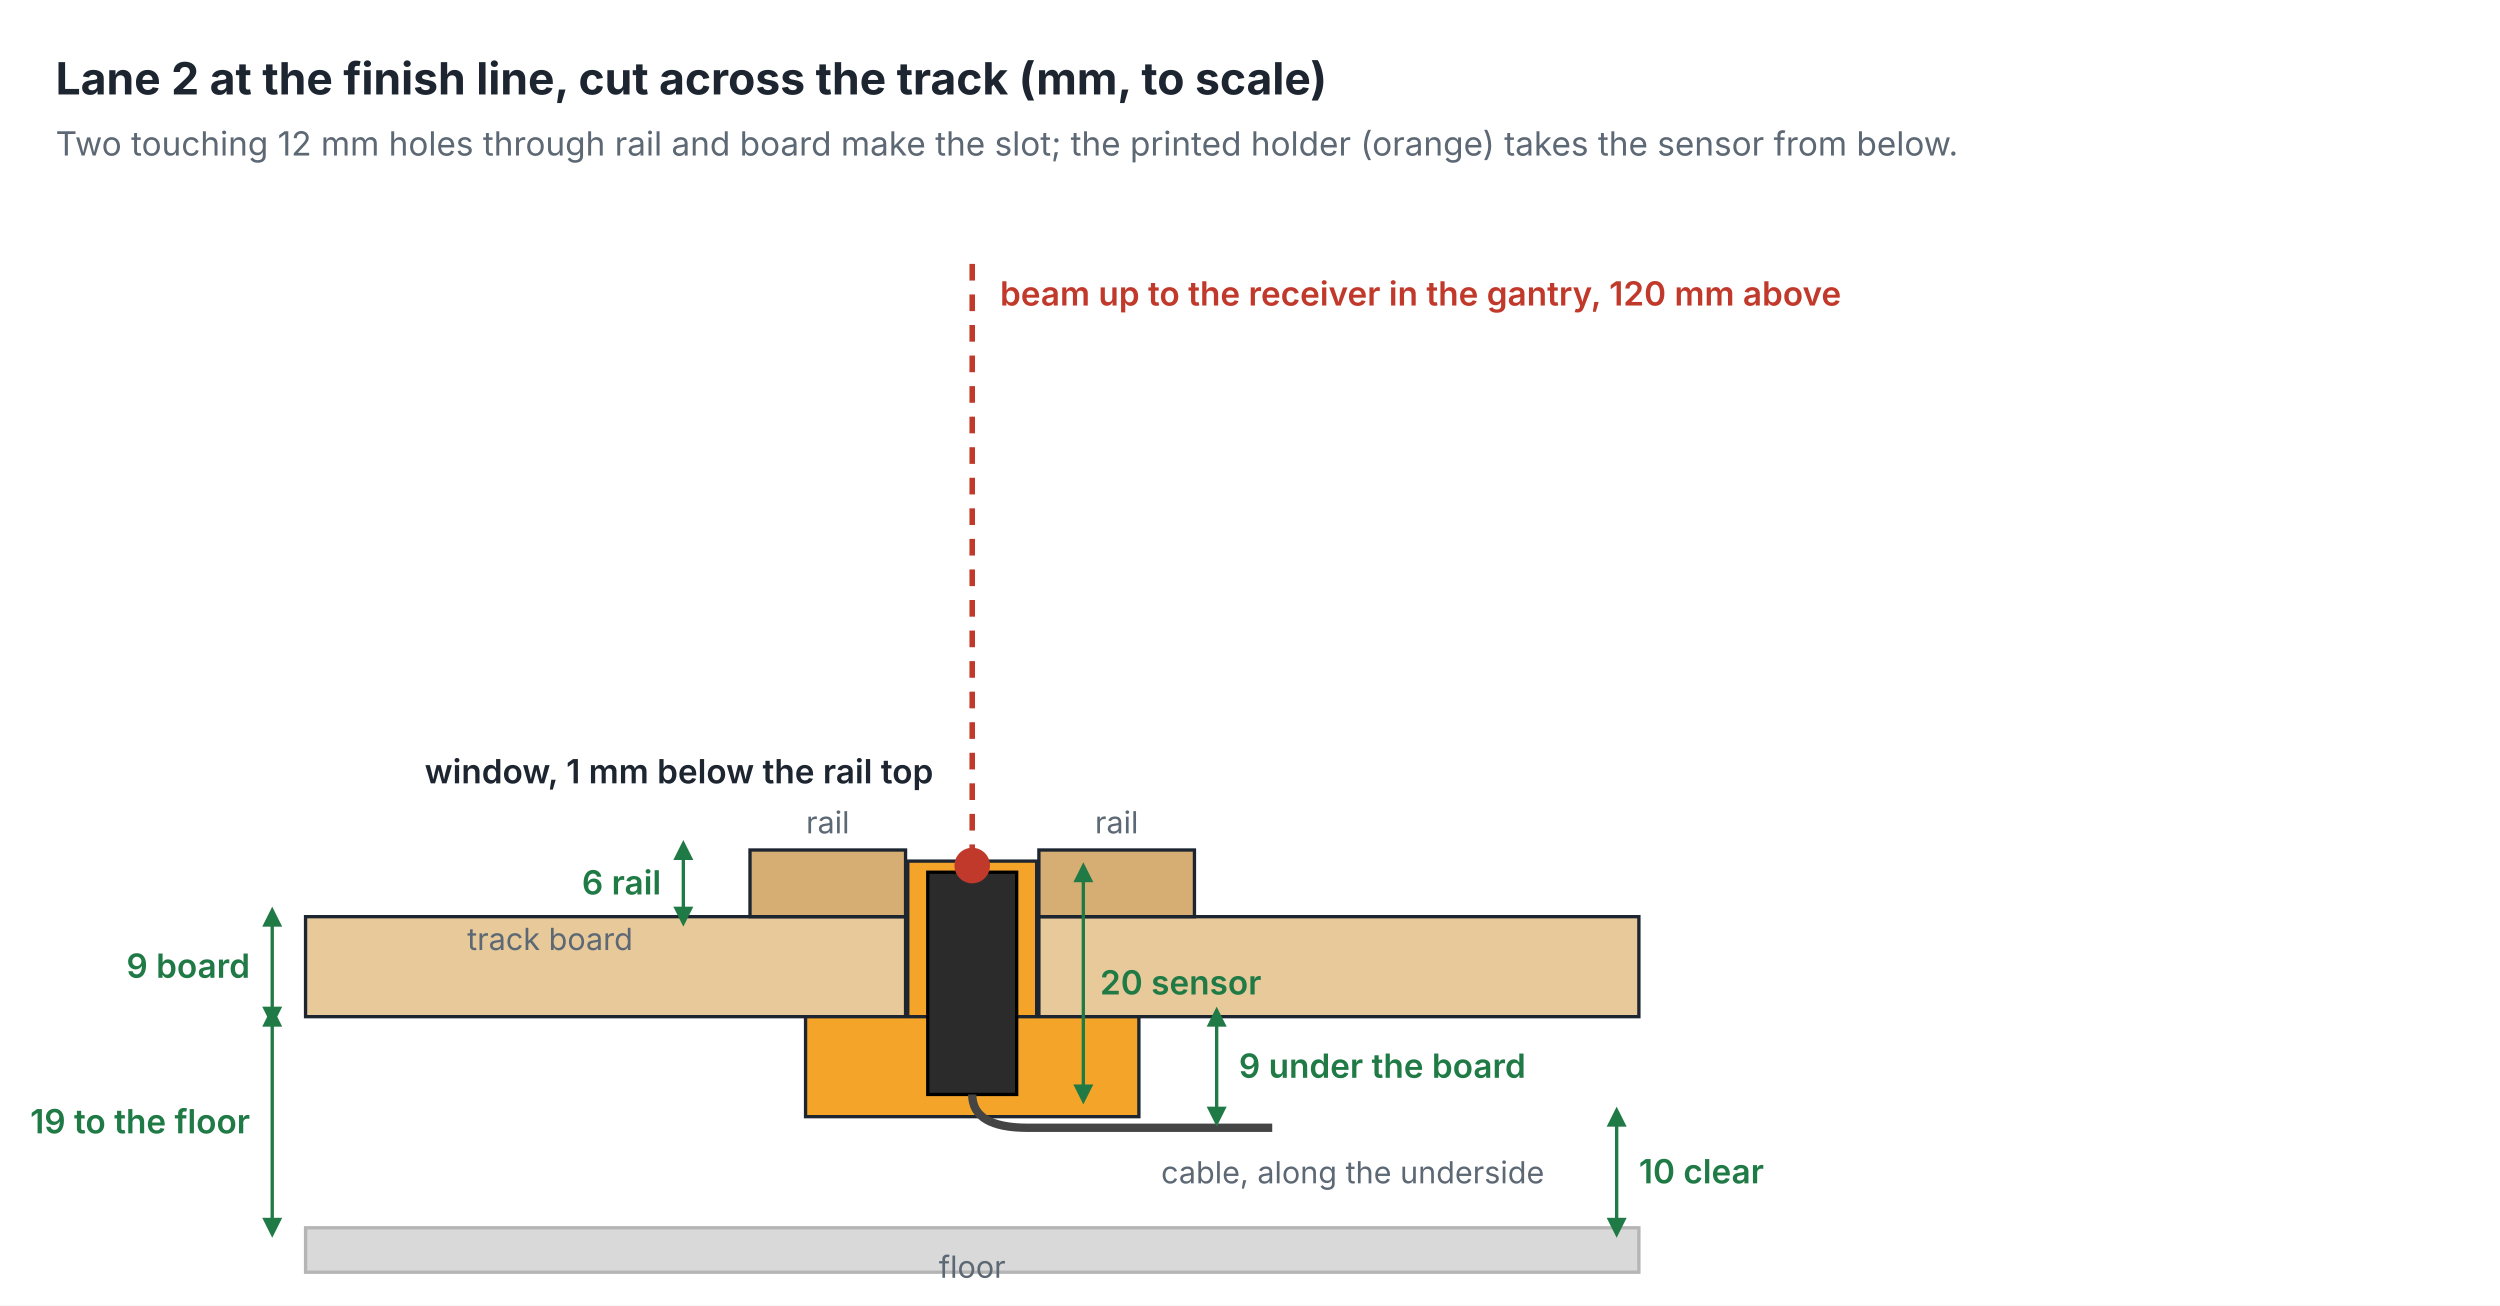
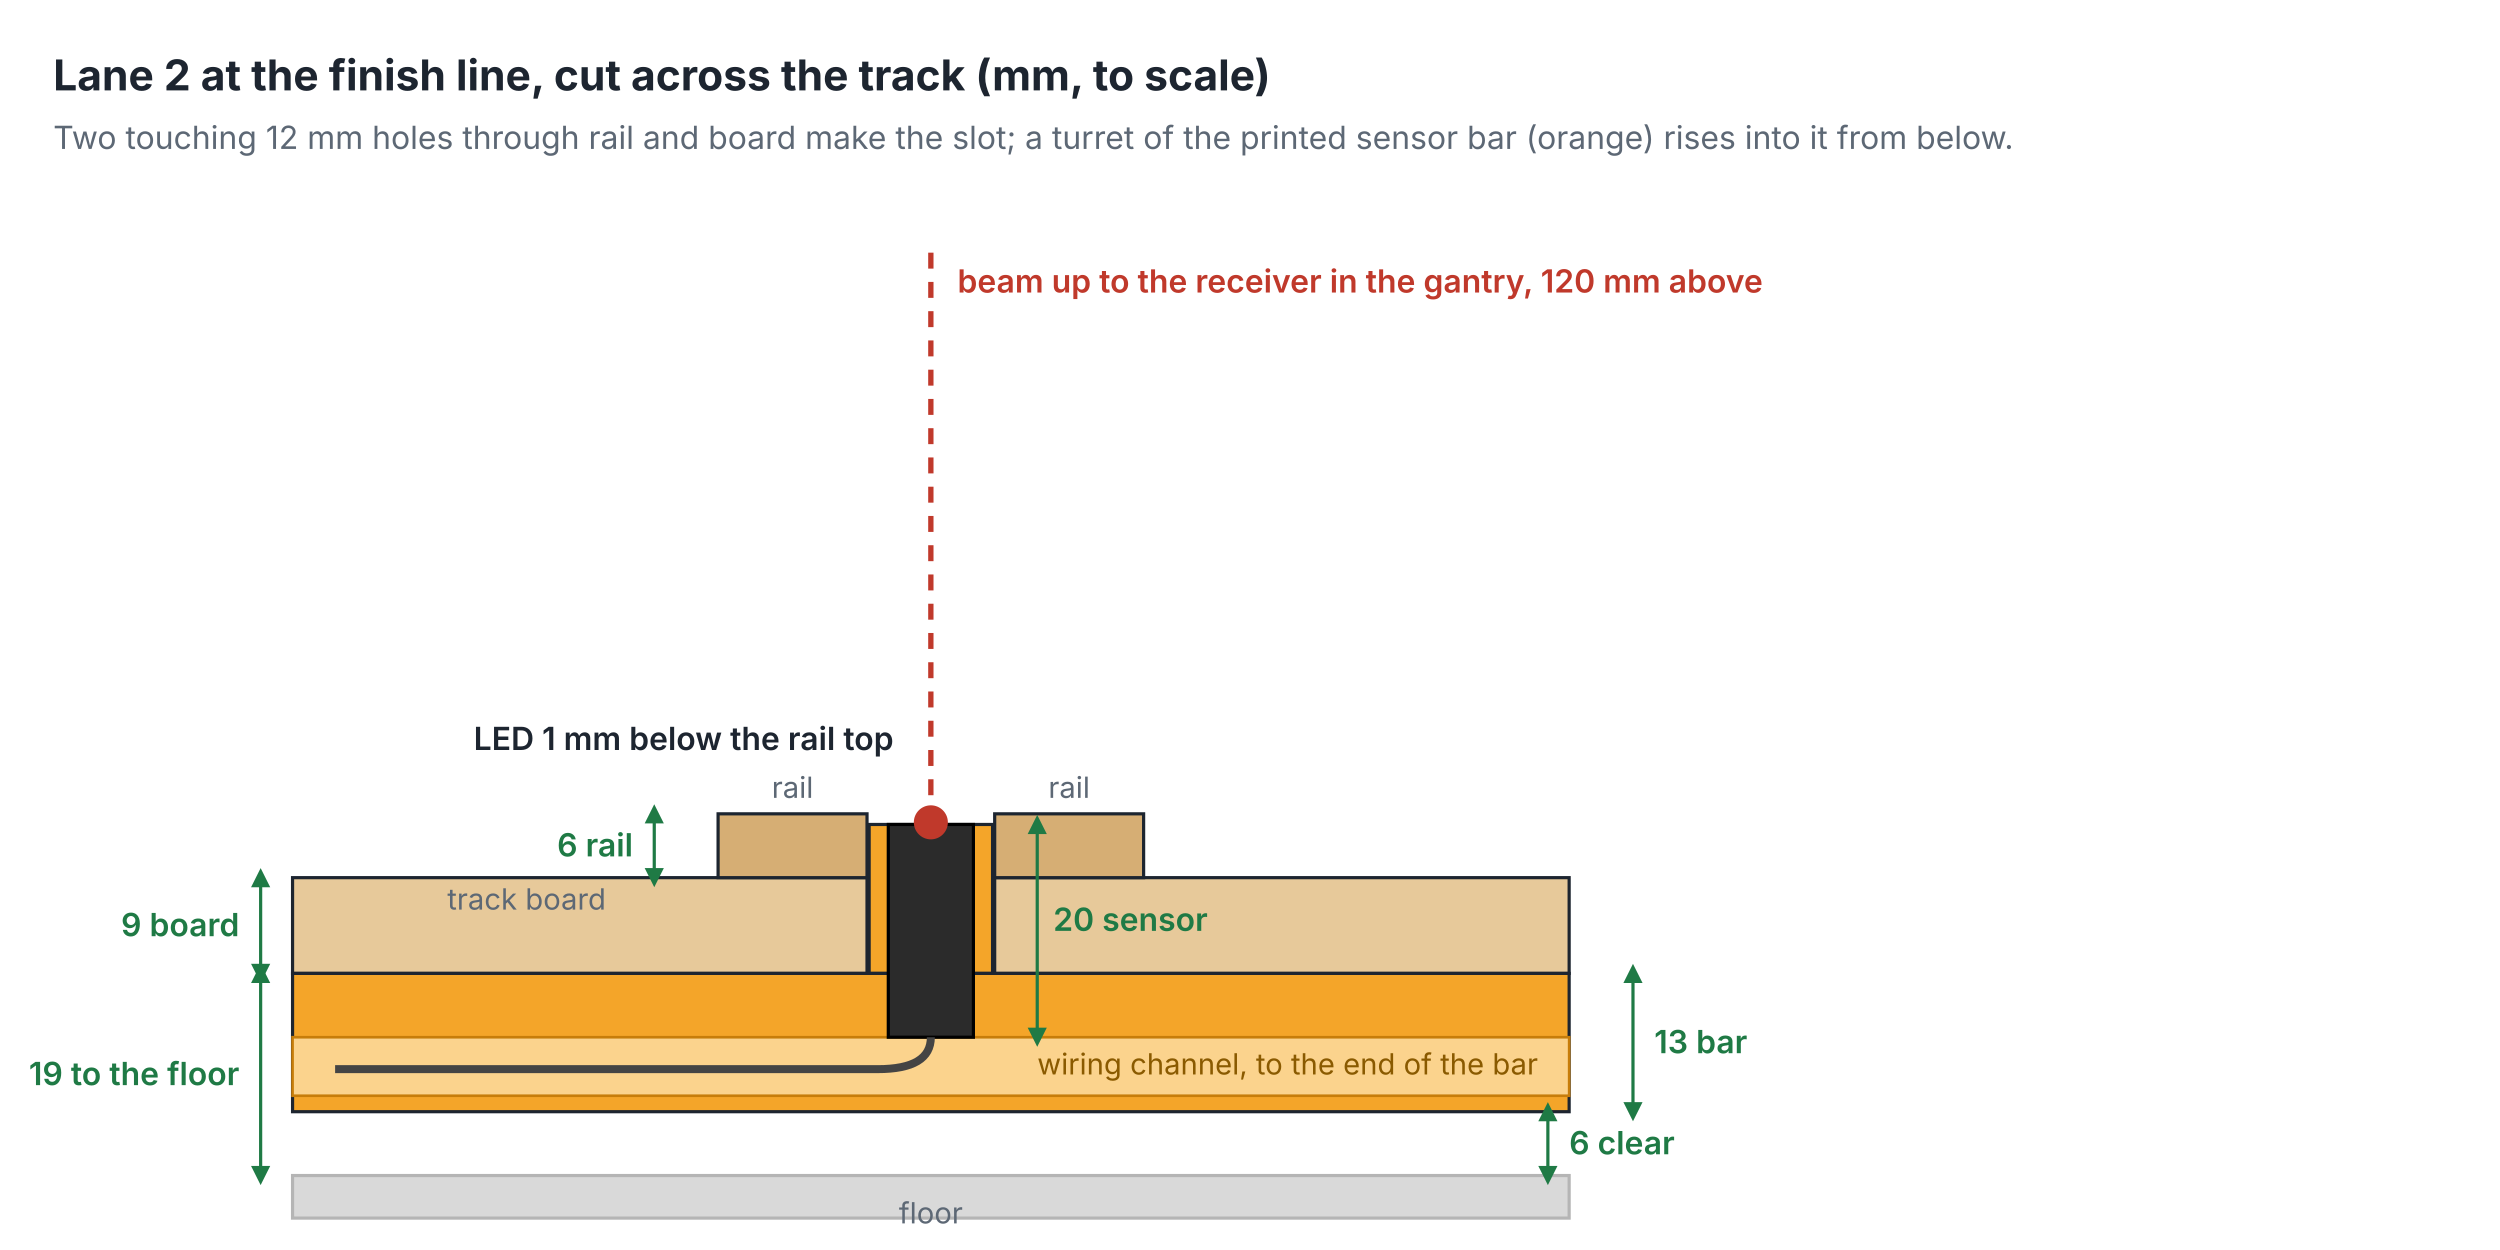
- <svg xmlns="http://www.w3.org/2000/svg" viewBox="0 0 900 470" width="900" height="470" font-family="Inter, -apple-system, Segoe UI, Roboto, sans-serif">
+ <svg xmlns="http://www.w3.org/2000/svg" viewBox="0 0 940 470" width="940" height="470" font-family="Inter, -apple-system, Segoe UI, Roboto, sans-serif">
  <defs>
    <marker id="a" viewBox="0 0 10 10" refX="5" refY="5" markerWidth="6" markerHeight="6" orient="auto-start-reverse">
      <path d="M0 0 L10 5 L0 10 z" fill="#1f7a45" />
    </marker>
  </defs>
-   <rect width="900" height="470" fill="#fff" />
+   <rect width="940" height="470" fill="#fff" />
  <rect x="110.0" y="442.0" width="480.0" height="16.0" fill="#d9d9d9" fill-opacity="1" stroke="#b5b5b5" stroke-width="1.2" />
  <rect x="110.0" y="330.0" width="216.0" height="36.0" fill="#e7c99a" fill-opacity="1" stroke="#1d2530" stroke-width="1.2" />
  <rect x="374.0" y="330.0" width="216.0" height="36.0" fill="#e7c99a" fill-opacity="1" stroke="#1d2530" stroke-width="1.2" />
  <rect x="270.0" y="306.0" width="56.0" height="24.0" fill="#d6ae74" fill-opacity="1" stroke="#1d2530" stroke-width="1.2" />
  <rect x="374.0" y="306.0" width="56.0" height="24.0" fill="#d6ae74" fill-opacity="1" stroke="#1d2530" stroke-width="1.2" />
  <rect x="326.8" y="310.0" width="46.4" height="56.0" fill="#f39c12" fill-opacity="0.9" stroke="#1d2530" stroke-width="1.2" />
-   <rect x="290.0" y="366.0" width="120.0" height="36.0" fill="#f39c12" fill-opacity="0.9" stroke="#1d2530" stroke-width="1.2" />
-   <rect x="334.0" y="314.0" width="32.0" height="80.0" fill="#2b2b2b" fill-opacity="1" stroke="#000" stroke-width="1.2" />
-   <circle cx="350.0" cy="311.6" r="6.4" fill="#c0392b" />
+   <rect x="110.0" y="366.0" width="480.0" height="52.0" fill="#f39c12" fill-opacity="0.9" stroke="#1d2530" stroke-width="1.2" />
+   <rect x="110.0" y="390.0" width="480.0" height="22.0" fill="#fbd38d" fill-opacity="1" stroke="#c77d0a" stroke-width="1" />
+   <rect x="334.0" y="310.0" width="32.0" height="80.0" fill="#2b2b2b" fill-opacity="1" stroke="#000" stroke-width="1.2" />
+   <circle cx="350.0" cy="309.2" r="6.4" fill="#c0392b" />
  <line x1="350.0" y1="310.0" x2="350.0" y2="90.0" stroke="#c0392b" stroke-width="2" stroke-dasharray="6 5" />
  <text x="360.0" y="110.0" font-size="12" text-anchor="start" fill="#c0392b" font-weight="600">beam up to the receiver in the gantry, 120 mm above</text>
-   <path d="M 350.0 394.0 q 0 12.0 20.0 12.0 L 458.0 406.0" fill="none" stroke="#444" stroke-width="3" />
-   <text x="418.0" y="426.0" font-size="11" text-anchor="start" fill="#5d6875" font-weight="400">cable, along the underside</text>
+   <path d="M 350.0 390.0 q 0 12.0 -20.0 12.0 L 126.0 402.0" fill="none" stroke="#444" stroke-width="3" />
+   <text x="390.0" y="404.0" font-size="11" text-anchor="start" fill="#8a5a00" font-weight="400">wiring channel, to the end of the bar</text>
  <line x1="98.0" y1="366.0" x2="98.0" y2="330.0" stroke="#1f7a45" stroke-width="1.2" marker-start="url(#a)" marker-end="url(#a)" />
  <text x="90.0" y="352.0" font-size="12" text-anchor="end" fill="#1f7a45" font-weight="600">9 board</text>
  <line x1="246.0" y1="330.0" x2="246.0" y2="306.0" stroke="#1f7a45" stroke-width="1.2" marker-start="url(#a)" marker-end="url(#a)" />
  <text x="238.0" y="322.0" font-size="12" text-anchor="end" fill="#1f7a45" font-weight="600">6 rail</text>
  <line x1="98.0" y1="442.0" x2="98.0" y2="366.0" stroke="#1f7a45" stroke-width="1.2" marker-start="url(#a)" marker-end="url(#a)" />
  <text x="90.0" y="408.0" font-size="12" text-anchor="end" fill="#1f7a45" font-weight="600">19 to the floor</text>
-   <line x1="438.0" y1="402.0" x2="438.0" y2="366.0" stroke="#1f7a45" stroke-width="1.2" marker-start="url(#a)" marker-end="url(#a)" />
-   <text x="446.0" y="388.0" font-size="12" text-anchor="start" fill="#1f7a45" font-weight="600">9 under the board</text>
-   <line x1="582.0" y1="442.0" x2="582.0" y2="402.0" stroke="#1f7a45" stroke-width="1.2" marker-start="url(#a)" marker-end="url(#a)" />
-   <text x="590.0" y="426.0" font-size="12" text-anchor="start" fill="#1f7a45" font-weight="600">10 clear</text>
-   <line x1="390.0" y1="394.0" x2="390.0" y2="314.0" stroke="#1f7a45" stroke-width="1.2" marker-start="url(#a)" marker-end="url(#a)" />
-   <text x="398.0" y="358.0" font-size="12" text-anchor="start" fill="#1f7a45" font-weight="600" />
-   <text x="396.0" y="358.0" font-size="12" text-anchor="start" fill="#1f7a45" font-weight="600">20 sensor</text>
-   <text x="336.0" y="282.0" font-size="12" text-anchor="end" fill="#1d2530" font-weight="600">window, 1 mm below the rail top</text>
+   <line x1="614.0" y1="418.0" x2="614.0" y2="366.0" stroke="#1f7a45" stroke-width="1.2" marker-start="url(#a)" marker-end="url(#a)" />
+   <text x="622.0" y="396.0" font-size="12" text-anchor="start" fill="#1f7a45" font-weight="600">13 bar</text>
+   <line x1="582.0" y1="442.0" x2="582.0" y2="418.0" stroke="#1f7a45" stroke-width="1.2" marker-start="url(#a)" marker-end="url(#a)" />
+   <text x="590.0" y="434.0" font-size="12" text-anchor="start" fill="#1f7a45" font-weight="600">6 clear</text>
+   <line x1="390.0" y1="390.0" x2="390.0" y2="310.0" stroke="#1f7a45" stroke-width="1.2" marker-start="url(#a)" marker-end="url(#a)" />
+   <text x="398.0" y="354.0" font-size="12" text-anchor="start" fill="#1f7a45" font-weight="600" />
+   <text x="396.0" y="350.0" font-size="12" text-anchor="start" fill="#1f7a45" font-weight="600">20 sensor</text>
+   <text x="336.0" y="282.0" font-size="12" text-anchor="end" fill="#1d2530" font-weight="600">LED 1 mm below the rail top</text>
  <text x="298.0" y="414.0" font-size="1" text-anchor="start" fill="#1d2530" font-weight="400" />
  <text x="20" y="34" font-size="16" text-anchor="start" fill="#1d2530" font-weight="700">Lane 2 at the finish line, cut across the track (mm, to scale)</text>
-   <text x="20" y="56" font-size="12" text-anchor="start" fill="#5d6875" font-weight="400">Two touching 12 mm holes through rail and board make the slot; the printed holder (orange) takes the sensor from below.</text>
+   <text x="20" y="56" font-size="12" text-anchor="start" fill="#5d6875" font-weight="400">Two touching 12 mm holes through rail and board make the slot; a turret of the printed sensor bar (orange) rises into it from below.</text>
  <text x="198.0" y="342.0" font-size="11" text-anchor="middle" fill="#5d6875" font-weight="400">track board</text>
  <text x="298.0" y="300.0" font-size="11" text-anchor="middle" fill="#5d6875" font-weight="400">rail</text>
  <text x="402.0" y="300.0" font-size="11" text-anchor="middle" fill="#5d6875" font-weight="400">rail</text>
  <text x="350.0" y="460.0" font-size="11" text-anchor="middle" fill="#5d6875" font-weight="400">floor</text>
</svg>
